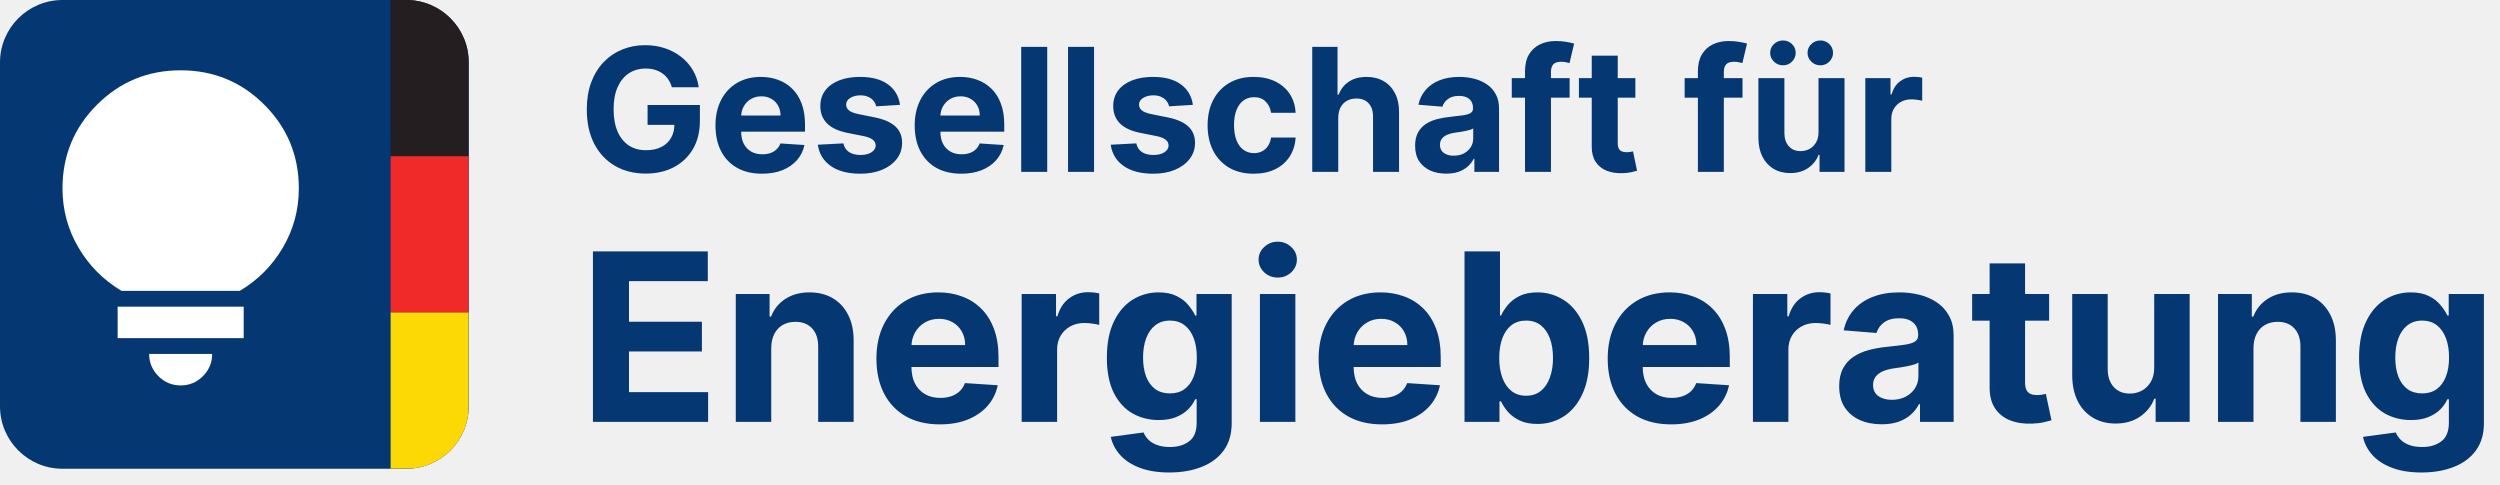
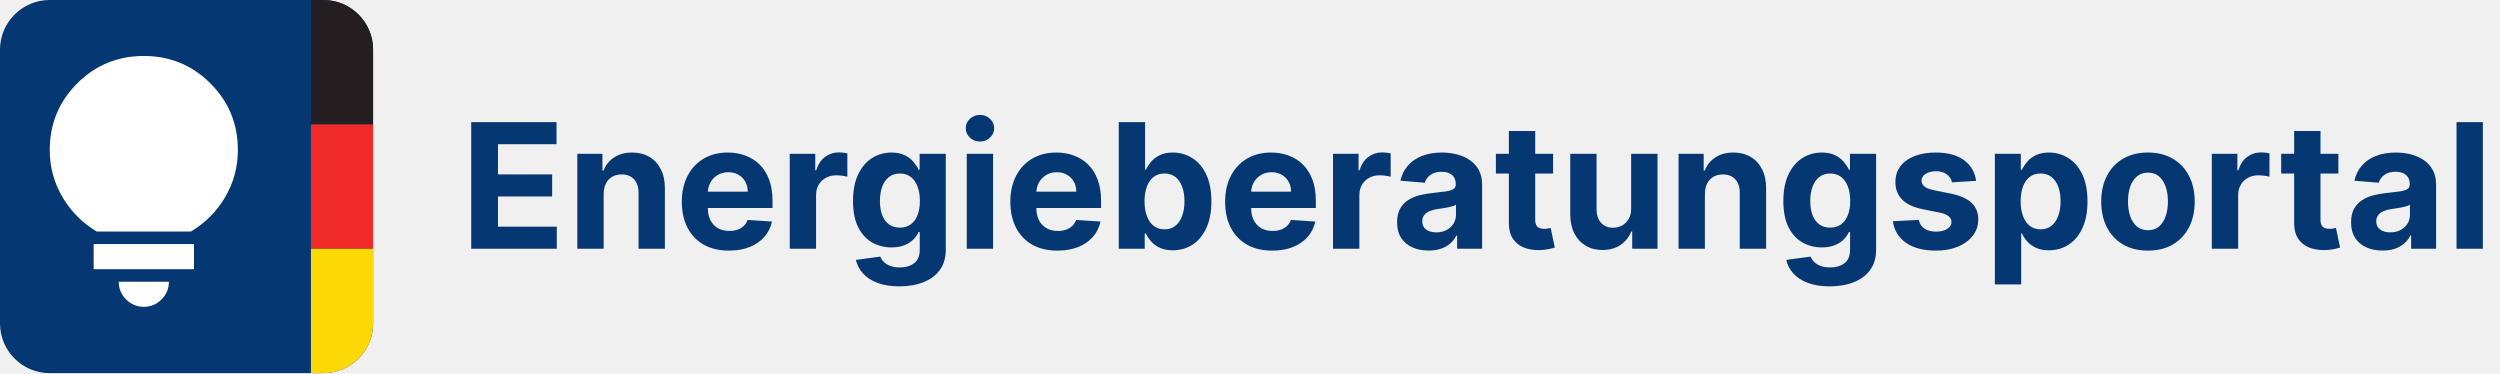
- <svg xmlns="http://www.w3.org/2000/svg" width="160" height="31" viewBox="0 0 160 31" fill="none">
+ <svg xmlns="http://www.w3.org/2000/svg" width="201" height="30" viewBox="0 0 201 30" fill="none">
  <rect width="30" height="30" rx="4" fill="#053773" />
-   <mask id="mask0_214_2621" style="mask-type:alpha" maskUnits="userSpaceOnUse" x="0" y="0" width="30" height="30">
+   <mask id="mask0_322_9470" style="mask-type:alpha" maskUnits="userSpaceOnUse" x="0" y="0" width="30" height="30">
    <rect width="30" height="30" rx="4" fill="#053773" />
  </mask>
-   <g mask="url(#mask0_214_2621)">
+   <g mask="url(#mask0_322_9470)">
    <rect x="30" width="10" height="5" transform="rotate(90 30 0)" fill="#241E20" />
    <rect x="30" y="10" width="10" height="5" transform="rotate(90 30 10)" fill="#F02A29" />
    <rect x="30" y="20" width="10" height="5" transform="rotate(90 30 20)" fill="#FCD905" />
    <path d="M11.562 24.667C11.008 24.667 10.533 24.469 10.138 24.074C9.743 23.679 9.546 23.205 9.546 22.65H13.579C13.579 23.205 13.382 23.679 12.987 24.074C12.592 24.469 12.117 24.667 11.562 24.667ZM7.529 21.642V19.625H15.596V21.642H7.529ZM7.781 18.617C6.622 17.928 5.702 17.003 5.021 15.844C4.34 14.684 4 13.424 4 12.062C4 9.962 4.735 8.176 6.206 6.706C7.676 5.235 9.462 4.5 11.562 4.5C13.663 4.5 15.449 5.235 16.919 6.706C18.39 8.176 19.125 9.962 19.125 12.062C19.125 13.424 18.785 14.684 18.104 15.844C17.423 17.003 16.503 17.928 15.344 18.617H7.781Z" fill="white" />
  </g>
-   <path d="M43 5.586C42.945 5.396 42.868 5.228 42.77 5.082C42.671 4.934 42.55 4.809 42.406 4.707C42.266 4.603 42.104 4.523 41.922 4.469C41.742 4.414 41.543 4.387 41.324 4.387C40.915 4.387 40.556 4.488 40.246 4.691C39.939 4.895 39.699 5.19 39.527 5.578C39.355 5.964 39.27 6.435 39.27 6.992C39.27 7.549 39.354 8.023 39.523 8.414C39.693 8.805 39.932 9.103 40.242 9.309C40.552 9.512 40.918 9.613 41.34 9.613C41.723 9.613 42.05 9.546 42.32 9.41C42.594 9.272 42.802 9.078 42.945 8.828C43.091 8.578 43.164 8.283 43.164 7.941L43.508 7.992H41.445V6.719H44.793V7.727C44.793 8.43 44.645 9.034 44.348 9.539C44.051 10.042 43.642 10.43 43.121 10.703C42.6 10.974 42.004 11.109 41.332 11.109C40.582 11.109 39.923 10.944 39.355 10.613C38.788 10.28 38.345 9.807 38.027 9.195C37.712 8.581 37.555 7.852 37.555 7.008C37.555 6.359 37.648 5.781 37.836 5.273C38.026 4.763 38.292 4.331 38.633 3.977C38.974 3.622 39.371 3.353 39.824 3.168C40.277 2.983 40.768 2.891 41.297 2.891C41.75 2.891 42.172 2.957 42.562 3.09C42.953 3.22 43.3 3.405 43.602 3.645C43.906 3.884 44.155 4.169 44.348 4.5C44.54 4.828 44.664 5.19 44.719 5.586H43ZM48.767 11.117C48.149 11.117 47.618 10.992 47.173 10.742C46.73 10.49 46.389 10.133 46.149 9.672C45.91 9.208 45.79 8.66 45.79 8.027C45.79 7.41 45.91 6.868 46.149 6.402C46.389 5.936 46.726 5.573 47.161 5.312C47.599 5.052 48.112 4.922 48.7 4.922C49.096 4.922 49.465 4.986 49.806 5.113C50.149 5.238 50.449 5.427 50.704 5.68C50.962 5.932 51.162 6.25 51.306 6.633C51.449 7.013 51.52 7.458 51.52 7.969V8.426H46.454V7.395H49.954C49.954 7.155 49.902 6.943 49.798 6.758C49.694 6.573 49.549 6.428 49.364 6.324C49.182 6.217 48.97 6.164 48.727 6.164C48.475 6.164 48.251 6.223 48.056 6.34C47.863 6.454 47.712 6.609 47.602 6.805C47.493 6.997 47.437 7.212 47.435 7.449V8.43C47.435 8.727 47.489 8.983 47.599 9.199C47.711 9.415 47.868 9.582 48.071 9.699C48.274 9.816 48.515 9.875 48.794 9.875C48.979 9.875 49.148 9.849 49.302 9.797C49.455 9.745 49.587 9.667 49.696 9.562C49.806 9.458 49.889 9.331 49.946 9.18L51.485 9.281C51.407 9.651 51.247 9.974 51.005 10.25C50.765 10.523 50.455 10.737 50.075 10.891C49.698 11.042 49.261 11.117 48.767 11.117ZM57.599 6.711L56.075 6.805C56.049 6.674 55.993 6.557 55.907 6.453C55.821 6.346 55.708 6.262 55.567 6.199C55.429 6.134 55.264 6.102 55.071 6.102C54.813 6.102 54.596 6.156 54.419 6.266C54.242 6.372 54.153 6.516 54.153 6.695C54.153 6.839 54.211 6.96 54.325 7.059C54.44 7.158 54.636 7.237 54.915 7.297L56.001 7.516C56.584 7.635 57.019 7.828 57.306 8.094C57.592 8.359 57.735 8.708 57.735 9.141C57.735 9.534 57.62 9.879 57.388 10.176C57.158 10.473 56.843 10.704 56.442 10.871C56.044 11.035 55.584 11.117 55.063 11.117C54.269 11.117 53.636 10.952 53.165 10.621C52.696 10.288 52.422 9.835 52.341 9.262L53.977 9.176C54.027 9.418 54.147 9.603 54.337 9.73C54.527 9.855 54.77 9.918 55.067 9.918C55.359 9.918 55.593 9.862 55.77 9.75C55.95 9.635 56.041 9.488 56.044 9.309C56.041 9.158 55.977 9.034 55.852 8.938C55.727 8.839 55.535 8.763 55.274 8.711L54.235 8.504C53.649 8.387 53.213 8.184 52.927 7.895C52.643 7.605 52.501 7.237 52.501 6.789C52.501 6.404 52.605 6.072 52.813 5.793C53.024 5.514 53.32 5.299 53.7 5.148C54.083 4.997 54.531 4.922 55.044 4.922C55.802 4.922 56.398 5.082 56.833 5.402C57.27 5.723 57.526 6.159 57.599 6.711ZM61.518 11.117C60.9 11.117 60.369 10.992 59.924 10.742C59.481 10.49 59.14 10.133 58.9 9.672C58.661 9.208 58.541 8.66 58.541 8.027C58.541 7.41 58.661 6.868 58.9 6.402C59.14 5.936 59.477 5.573 59.912 5.312C60.35 5.052 60.863 4.922 61.451 4.922C61.847 4.922 62.215 4.986 62.557 5.113C62.9 5.238 63.2 5.427 63.455 5.68C63.713 5.932 63.913 6.25 64.057 6.633C64.2 7.013 64.272 7.458 64.272 7.969V8.426H59.205V7.395H62.705C62.705 7.155 62.653 6.943 62.549 6.758C62.445 6.573 62.3 6.428 62.115 6.324C61.933 6.217 61.721 6.164 61.478 6.164C61.226 6.164 61.002 6.223 60.807 6.34C60.614 6.454 60.463 6.609 60.353 6.805C60.244 6.997 60.188 7.212 60.185 7.449V8.43C60.185 8.727 60.24 8.983 60.35 9.199C60.462 9.415 60.619 9.582 60.822 9.699C61.025 9.816 61.266 9.875 61.545 9.875C61.73 9.875 61.899 9.849 62.053 9.797C62.206 9.745 62.338 9.667 62.447 9.562C62.557 9.458 62.64 9.331 62.697 9.18L64.236 9.281C64.158 9.651 63.998 9.974 63.756 10.25C63.516 10.523 63.206 10.737 62.826 10.891C62.449 11.042 62.012 11.117 61.518 11.117ZM67.022 3V11H65.357V3H67.022ZM70.019 3V11H68.355V3H70.019ZM76.344 6.711L74.82 6.805C74.794 6.674 74.738 6.557 74.652 6.453C74.566 6.346 74.453 6.262 74.312 6.199C74.174 6.134 74.009 6.102 73.816 6.102C73.559 6.102 73.341 6.156 73.164 6.266C72.987 6.372 72.898 6.516 72.898 6.695C72.898 6.839 72.956 6.96 73.07 7.059C73.185 7.158 73.382 7.237 73.66 7.297L74.746 7.516C75.329 7.635 75.764 7.828 76.051 8.094C76.337 8.359 76.481 8.708 76.481 9.141C76.481 9.534 76.365 9.879 76.133 10.176C75.904 10.473 75.588 10.704 75.188 10.871C74.789 11.035 74.329 11.117 73.809 11.117C73.014 11.117 72.382 10.952 71.91 10.621C71.441 10.288 71.167 9.835 71.086 9.262L72.723 9.176C72.772 9.418 72.892 9.603 73.082 9.73C73.272 9.855 73.516 9.918 73.812 9.918C74.104 9.918 74.338 9.862 74.516 9.75C74.695 9.635 74.787 9.488 74.789 9.309C74.787 9.158 74.723 9.034 74.598 8.938C74.473 8.839 74.28 8.763 74.019 8.711L72.981 8.504C72.394 8.387 71.958 8.184 71.672 7.895C71.388 7.605 71.246 7.237 71.246 6.789C71.246 6.404 71.35 6.072 71.559 5.793C71.769 5.514 72.065 5.299 72.445 5.148C72.828 4.997 73.276 4.922 73.789 4.922C74.547 4.922 75.143 5.082 75.578 5.402C76.016 5.723 76.271 6.159 76.344 6.711ZM80.239 11.117C79.625 11.117 79.096 10.987 78.653 10.727C78.213 10.463 77.875 10.099 77.638 9.633C77.403 9.167 77.286 8.63 77.286 8.023C77.286 7.409 77.405 6.87 77.642 6.406C77.881 5.94 78.221 5.577 78.661 5.316C79.101 5.053 79.625 4.922 80.231 4.922C80.755 4.922 81.213 5.017 81.606 5.207C82 5.397 82.311 5.664 82.54 6.008C82.769 6.352 82.895 6.755 82.919 7.219H81.349C81.304 6.919 81.187 6.678 80.997 6.496C80.81 6.311 80.564 6.219 80.259 6.219C80.001 6.219 79.776 6.289 79.583 6.43C79.393 6.568 79.245 6.77 79.138 7.035C79.031 7.301 78.978 7.622 78.978 8C78.978 8.383 79.03 8.708 79.134 8.977C79.241 9.245 79.39 9.449 79.583 9.59C79.776 9.73 80.001 9.801 80.259 9.801C80.449 9.801 80.62 9.762 80.77 9.684C80.924 9.605 81.05 9.492 81.149 9.344C81.251 9.193 81.317 9.012 81.349 8.801H82.919C82.893 9.259 82.768 9.663 82.544 10.012C82.323 10.358 82.017 10.629 81.626 10.824C81.235 11.02 80.773 11.117 80.239 11.117ZM85.648 7.531V11H83.984V3H85.602V6.059H85.672C85.807 5.704 86.026 5.427 86.328 5.227C86.63 5.023 87.009 4.922 87.465 4.922C87.882 4.922 88.245 5.013 88.555 5.195C88.867 5.375 89.109 5.634 89.281 5.973C89.456 6.309 89.542 6.711 89.539 7.18V11H87.875V7.477C87.878 7.107 87.784 6.819 87.594 6.613C87.406 6.408 87.143 6.305 86.805 6.305C86.578 6.305 86.378 6.353 86.203 6.449C86.031 6.546 85.896 6.686 85.797 6.871C85.701 7.053 85.651 7.273 85.648 7.531ZM92.56 11.113C92.177 11.113 91.836 11.047 91.536 10.914C91.237 10.779 91 10.579 90.825 10.316C90.653 10.051 90.567 9.72 90.567 9.324C90.567 8.991 90.629 8.711 90.751 8.484C90.873 8.258 91.04 8.076 91.251 7.938C91.462 7.799 91.701 7.695 91.97 7.625C92.241 7.555 92.524 7.505 92.821 7.477C93.17 7.44 93.451 7.406 93.665 7.375C93.879 7.341 94.034 7.292 94.13 7.227C94.226 7.161 94.274 7.065 94.274 6.938V6.914C94.274 6.667 94.196 6.475 94.04 6.34C93.886 6.204 93.668 6.137 93.384 6.137C93.084 6.137 92.846 6.203 92.669 6.336C92.492 6.466 92.375 6.63 92.317 6.828L90.778 6.703C90.856 6.339 91.01 6.023 91.239 5.758C91.468 5.49 91.764 5.284 92.126 5.141C92.491 4.995 92.912 4.922 93.392 4.922C93.725 4.922 94.044 4.961 94.349 5.039C94.656 5.117 94.928 5.238 95.165 5.402C95.405 5.566 95.593 5.777 95.731 6.035C95.87 6.29 95.939 6.596 95.939 6.953V11H94.36V10.168H94.314C94.217 10.355 94.088 10.521 93.927 10.664C93.765 10.805 93.571 10.915 93.345 10.996C93.118 11.074 92.856 11.113 92.56 11.113ZM93.036 9.965C93.281 9.965 93.497 9.917 93.685 9.82C93.872 9.721 94.019 9.589 94.126 9.422C94.233 9.255 94.286 9.066 94.286 8.855V8.219C94.234 8.253 94.162 8.284 94.071 8.312C93.983 8.339 93.882 8.363 93.77 8.387C93.659 8.408 93.546 8.427 93.435 8.445C93.323 8.461 93.221 8.475 93.13 8.488C92.935 8.517 92.764 8.562 92.618 8.625C92.472 8.688 92.359 8.772 92.278 8.879C92.198 8.983 92.157 9.113 92.157 9.27C92.157 9.496 92.239 9.669 92.403 9.789C92.57 9.906 92.781 9.965 93.036 9.965ZM100.456 5V6.25H96.753V5H100.456ZM97.601 11V4.566C97.601 4.132 97.685 3.771 97.855 3.484C98.026 3.198 98.261 2.983 98.558 2.84C98.855 2.697 99.192 2.625 99.569 2.625C99.825 2.625 100.058 2.645 100.269 2.684C100.482 2.723 100.641 2.758 100.745 2.789L100.448 4.039C100.383 4.018 100.302 3.999 100.206 3.98C100.112 3.962 100.016 3.953 99.917 3.953C99.672 3.953 99.502 4.01 99.405 4.125C99.309 4.237 99.261 4.395 99.261 4.598V11H97.601ZM104.664 5V6.25H101.051V5H104.664ZM101.871 3.562H103.535V9.156C103.535 9.31 103.559 9.43 103.605 9.516C103.652 9.599 103.717 9.658 103.801 9.691C103.887 9.725 103.986 9.742 104.098 9.742C104.176 9.742 104.254 9.736 104.332 9.723C104.41 9.707 104.47 9.695 104.512 9.688L104.773 10.926C104.69 10.952 104.573 10.982 104.422 11.016C104.271 11.052 104.087 11.074 103.871 11.082C103.47 11.098 103.118 11.044 102.816 10.922C102.517 10.8 102.284 10.609 102.117 10.352C101.951 10.094 101.868 9.768 101.871 9.375V3.562ZM111.521 5V6.25H107.817V5H111.521ZM108.665 11V4.566C108.665 4.132 108.75 3.771 108.919 3.484C109.091 3.198 109.325 2.983 109.622 2.84C109.919 2.697 110.256 2.625 110.634 2.625C110.889 2.625 111.122 2.645 111.333 2.684C111.547 2.723 111.705 2.758 111.81 2.789L111.513 4.039C111.448 4.018 111.367 3.999 111.271 3.98C111.177 3.962 111.08 3.953 110.981 3.953C110.737 3.953 110.566 4.01 110.47 4.125C110.373 4.237 110.325 4.395 110.325 4.598V11H108.665ZM116.385 8.445V5H118.049V11H116.451V9.91H116.389C116.253 10.262 116.028 10.544 115.713 10.758C115.4 10.971 115.019 11.078 114.568 11.078C114.167 11.078 113.814 10.987 113.51 10.805C113.205 10.622 112.967 10.363 112.795 10.027C112.626 9.691 112.54 9.289 112.537 8.82V5H114.201V8.523C114.204 8.878 114.299 9.158 114.486 9.363C114.674 9.569 114.925 9.672 115.24 9.672C115.441 9.672 115.628 9.626 115.803 9.535C115.977 9.441 116.118 9.303 116.225 9.121C116.334 8.939 116.387 8.714 116.385 8.445ZM114.111 4.18C113.887 4.18 113.695 4.102 113.533 3.945C113.372 3.786 113.291 3.599 113.291 3.383C113.291 3.161 113.372 2.974 113.533 2.82C113.695 2.667 113.887 2.59 114.111 2.59C114.338 2.59 114.529 2.667 114.686 2.82C114.844 2.974 114.924 3.161 114.924 3.383C114.924 3.599 114.844 3.786 114.686 3.945C114.529 4.102 114.338 4.18 114.111 4.18ZM116.502 4.18C116.278 4.18 116.085 4.102 115.924 3.945C115.762 3.786 115.682 3.599 115.682 3.383C115.682 3.161 115.762 2.974 115.924 2.82C116.085 2.667 116.278 2.59 116.502 2.59C116.729 2.59 116.92 2.667 117.076 2.82C117.235 2.974 117.314 3.161 117.314 3.383C117.314 3.599 117.235 3.786 117.076 3.945C116.92 4.102 116.729 4.18 116.502 4.18ZM119.38 11V5H120.993V6.047H121.056C121.165 5.674 121.349 5.393 121.606 5.203C121.864 5.01 122.161 4.914 122.497 4.914C122.58 4.914 122.67 4.919 122.767 4.93C122.863 4.94 122.948 4.954 123.021 4.973V6.449C122.942 6.426 122.834 6.405 122.696 6.387C122.558 6.368 122.432 6.359 122.317 6.359C122.073 6.359 121.854 6.413 121.661 6.52C121.471 6.624 121.32 6.77 121.208 6.957C121.099 7.145 121.044 7.361 121.044 7.605V11H119.38Z" fill="#053773" />
-   <path d="M37.948 27V16.091H45.299V17.992H40.255V20.592H44.921V22.494H40.255V25.098H45.32V27H37.948ZM49.359 22.27V27H47.09V18.818H49.253V20.262H49.349C49.53 19.786 49.833 19.409 50.26 19.133C50.686 18.852 51.202 18.712 51.81 18.712C52.378 18.712 52.873 18.836 53.296 19.084C53.718 19.333 54.047 19.688 54.281 20.15C54.516 20.608 54.633 21.155 54.633 21.791V27H52.364V22.195C52.367 21.695 52.239 21.304 51.98 21.023C51.721 20.739 51.364 20.597 50.909 20.597C50.604 20.597 50.334 20.663 50.1 20.794C49.869 20.926 49.688 21.117 49.556 21.37C49.428 21.618 49.363 21.918 49.359 22.27ZM60.15 27.16C59.308 27.16 58.584 26.989 57.977 26.648C57.373 26.304 56.908 25.817 56.581 25.189C56.254 24.557 56.091 23.809 56.091 22.946C56.091 22.105 56.254 21.366 56.581 20.73C56.908 20.095 57.367 19.599 57.961 19.244C58.557 18.889 59.257 18.712 60.059 18.712C60.599 18.712 61.102 18.799 61.567 18.973C62.035 19.143 62.444 19.401 62.792 19.745C63.144 20.09 63.417 20.523 63.612 21.045C63.807 21.563 63.905 22.171 63.905 22.866V23.49H56.996V22.084H61.769C61.769 21.757 61.698 21.467 61.556 21.215C61.414 20.963 61.217 20.766 60.965 20.624C60.716 20.478 60.427 20.405 60.097 20.405C59.752 20.405 59.447 20.485 59.18 20.645C58.918 20.802 58.712 21.013 58.562 21.279C58.413 21.542 58.337 21.835 58.334 22.158V23.495C58.334 23.9 58.408 24.25 58.557 24.544C58.71 24.839 58.925 25.066 59.202 25.226C59.479 25.386 59.807 25.466 60.187 25.466C60.439 25.466 60.67 25.43 60.88 25.359C61.089 25.288 61.269 25.182 61.418 25.04C61.567 24.898 61.68 24.724 61.758 24.518L63.857 24.656C63.751 25.16 63.532 25.601 63.202 25.977C62.875 26.35 62.453 26.641 61.934 26.851C61.419 27.057 60.825 27.16 60.15 27.16ZM65.386 27V18.818H67.586V20.246H67.671C67.82 19.738 68.071 19.354 68.422 19.095C68.774 18.832 69.179 18.701 69.637 18.701C69.75 18.701 69.873 18.708 70.004 18.722C70.136 18.736 70.251 18.756 70.35 18.781V20.794C70.244 20.762 70.097 20.734 69.908 20.709C69.72 20.684 69.548 20.672 69.392 20.672C69.058 20.672 68.76 20.745 68.497 20.89C68.238 21.032 68.032 21.231 67.879 21.487C67.73 21.742 67.655 22.037 67.655 22.371V27H65.386ZM74.829 30.239C74.094 30.239 73.463 30.137 72.938 29.935C72.416 29.736 72 29.465 71.692 29.12C71.382 28.776 71.182 28.389 71.09 27.959L73.188 27.677C73.252 27.84 73.353 27.992 73.492 28.135C73.63 28.277 73.813 28.39 74.041 28.476C74.271 28.564 74.552 28.609 74.882 28.609C75.376 28.609 75.782 28.488 76.102 28.246C76.425 28.009 76.587 27.609 76.587 27.048V25.551H76.491C76.391 25.778 76.242 25.993 76.043 26.196C75.844 26.398 75.589 26.563 75.276 26.691C74.964 26.819 74.591 26.883 74.158 26.883C73.543 26.883 72.984 26.741 72.48 26.457C71.979 26.169 71.58 25.73 71.281 25.141C70.987 24.548 70.839 23.799 70.839 22.893C70.839 21.966 70.99 21.192 71.292 20.571C71.594 19.949 71.995 19.484 72.496 19.175C73 18.866 73.552 18.712 74.152 18.712C74.611 18.712 74.994 18.79 75.303 18.946C75.612 19.099 75.861 19.291 76.049 19.521C76.24 19.749 76.388 19.972 76.491 20.192H76.576V18.818H78.829V27.08C78.829 27.776 78.659 28.358 78.318 28.827C77.977 29.296 77.505 29.647 76.901 29.882C76.301 30.12 75.61 30.239 74.829 30.239ZM74.877 25.178C75.243 25.178 75.552 25.088 75.804 24.907C76.059 24.722 76.255 24.459 76.39 24.118C76.528 23.774 76.597 23.362 76.597 22.883C76.597 22.403 76.53 21.988 76.395 21.636C76.26 21.281 76.065 21.006 75.809 20.81C75.553 20.615 75.243 20.517 74.877 20.517C74.504 20.517 74.19 20.619 73.934 20.821C73.678 21.02 73.485 21.297 73.353 21.652C73.222 22.007 73.156 22.417 73.156 22.883C73.156 23.355 73.222 23.763 73.353 24.108C73.488 24.448 73.682 24.713 73.934 24.901C74.19 25.086 74.504 25.178 74.877 25.178ZM80.635 27V18.818H82.904V27H80.635ZM81.775 17.764C81.438 17.764 81.148 17.652 80.907 17.428C80.669 17.201 80.55 16.929 80.55 16.613C80.55 16.3 80.669 16.032 80.907 15.809C81.148 15.581 81.438 15.468 81.775 15.468C82.112 15.468 82.4 15.581 82.638 15.809C82.879 16.032 83 16.3 83 16.613C83 16.929 82.879 17.201 82.638 17.428C82.4 17.652 82.112 17.764 81.775 17.764ZM88.451 27.16C87.609 27.16 86.885 26.989 86.277 26.648C85.674 26.304 85.209 25.817 84.882 25.189C84.555 24.557 84.392 23.809 84.392 22.946C84.392 22.105 84.555 21.366 84.882 20.73C85.209 20.095 85.668 19.599 86.261 19.244C86.858 18.889 87.558 18.712 88.36 18.712C88.9 18.712 89.402 18.799 89.868 18.973C90.336 19.143 90.745 19.401 91.093 19.745C91.444 20.09 91.718 20.523 91.913 21.045C92.108 21.563 92.206 22.171 92.206 22.866V23.49H85.297V22.084H90.07C90.07 21.757 89.999 21.467 89.857 21.215C89.715 20.963 89.518 20.766 89.266 20.624C89.017 20.478 88.728 20.405 88.397 20.405C88.053 20.405 87.748 20.485 87.481 20.645C87.218 20.802 87.012 21.013 86.863 21.279C86.714 21.542 86.638 21.835 86.634 22.158V23.495C86.634 23.9 86.709 24.25 86.858 24.544C87.011 24.839 87.225 25.066 87.502 25.226C87.779 25.386 88.108 25.466 88.488 25.466C88.74 25.466 88.971 25.43 89.18 25.359C89.39 25.288 89.569 25.182 89.718 25.04C89.868 24.898 89.981 24.724 90.059 24.518L92.158 24.656C92.052 25.16 91.833 25.601 91.503 25.977C91.176 26.35 90.754 26.641 90.235 26.851C89.72 27.057 89.125 27.16 88.451 27.16ZM93.729 27V16.091H95.999V20.192H96.068C96.167 19.972 96.311 19.749 96.499 19.521C96.691 19.291 96.94 19.099 97.245 18.946C97.554 18.79 97.938 18.712 98.396 18.712C98.992 18.712 99.543 18.868 100.047 19.18C100.551 19.489 100.954 19.956 101.256 20.581C101.558 21.203 101.709 21.982 101.709 22.92C101.709 23.832 101.561 24.603 101.267 25.232C100.975 25.857 100.578 26.331 100.074 26.654C99.573 26.973 99.012 27.133 98.39 27.133C97.95 27.133 97.575 27.06 97.266 26.915C96.961 26.769 96.711 26.586 96.515 26.366C96.32 26.142 96.171 25.917 96.068 25.69H95.967V27H93.729ZM95.951 22.909C95.951 23.396 96.018 23.82 96.153 24.182C96.288 24.544 96.483 24.827 96.739 25.029C96.995 25.228 97.305 25.327 97.671 25.327C98.04 25.327 98.353 25.226 98.609 25.024C98.864 24.818 99.058 24.534 99.189 24.172C99.324 23.806 99.392 23.385 99.392 22.909C99.392 22.437 99.326 22.021 99.195 21.663C99.063 21.304 98.87 21.023 98.614 20.821C98.358 20.619 98.044 20.517 97.671 20.517C97.302 20.517 96.989 20.615 96.734 20.81C96.481 21.006 96.288 21.283 96.153 21.641C96.018 22 95.951 22.423 95.951 22.909ZM106.952 27.16C106.11 27.16 105.386 26.989 104.778 26.648C104.175 26.304 103.709 25.817 103.383 25.189C103.056 24.557 102.893 23.809 102.893 22.946C102.893 22.105 103.056 21.366 103.383 20.73C103.709 20.095 104.169 19.599 104.762 19.244C105.359 18.889 106.059 18.712 106.861 18.712C107.401 18.712 107.903 18.799 108.369 18.973C108.837 19.143 109.246 19.401 109.594 19.745C109.945 20.09 110.219 20.523 110.414 21.045C110.609 21.563 110.707 22.171 110.707 22.866V23.49H103.798V22.084H108.571C108.571 21.757 108.5 21.467 108.358 21.215C108.216 20.963 108.019 20.766 107.767 20.624C107.518 20.478 107.229 20.405 106.898 20.405C106.554 20.405 106.248 20.485 105.982 20.645C105.719 20.802 105.513 21.013 105.364 21.279C105.215 21.542 105.139 21.835 105.135 22.158V23.495C105.135 23.9 105.21 24.25 105.359 24.544C105.512 24.839 105.726 25.066 106.003 25.226C106.28 25.386 106.609 25.466 106.989 25.466C107.241 25.466 107.472 25.43 107.681 25.359C107.891 25.288 108.07 25.182 108.219 25.04C108.369 24.898 108.482 24.724 108.56 24.518L110.659 24.656C110.552 25.16 110.334 25.601 110.004 25.977C109.677 26.35 109.255 26.641 108.736 26.851C108.221 27.057 107.626 27.16 106.952 27.16ZM112.188 27V18.818H114.388V20.246H114.473C114.622 19.738 114.872 19.354 115.224 19.095C115.576 18.832 115.98 18.701 116.438 18.701C116.552 18.701 116.675 18.708 116.806 18.722C116.937 18.736 117.053 18.756 117.152 18.781V20.794C117.046 20.762 116.898 20.734 116.71 20.709C116.522 20.684 116.35 20.672 116.193 20.672C115.86 20.672 115.561 20.745 115.299 20.89C115.039 21.032 114.833 21.231 114.681 21.487C114.532 21.742 114.457 22.037 114.457 22.371V27H112.188ZM120.424 27.154C119.902 27.154 119.437 27.064 119.029 26.883C118.62 26.698 118.297 26.427 118.059 26.068C117.825 25.706 117.708 25.255 117.708 24.715C117.708 24.26 117.791 23.879 117.958 23.57C118.125 23.261 118.352 23.012 118.64 22.824C118.927 22.636 119.254 22.494 119.62 22.398C119.989 22.302 120.376 22.234 120.781 22.195C121.257 22.146 121.64 22.099 121.932 22.057C122.223 22.011 122.434 21.943 122.566 21.854C122.697 21.766 122.763 21.634 122.763 21.46V21.428C122.763 21.091 122.656 20.83 122.443 20.645C122.233 20.461 121.935 20.368 121.548 20.368C121.14 20.368 120.815 20.459 120.573 20.64C120.332 20.817 120.172 21.041 120.094 21.311L117.995 21.141C118.102 20.643 118.311 20.214 118.624 19.852C118.936 19.486 119.339 19.205 119.833 19.01C120.33 18.811 120.905 18.712 121.559 18.712C122.013 18.712 122.448 18.765 122.864 18.871C123.283 18.978 123.654 19.143 123.977 19.367C124.304 19.591 124.561 19.878 124.749 20.23C124.938 20.578 125.032 20.995 125.032 21.482V27H122.88V25.865H122.816C122.684 26.121 122.509 26.347 122.289 26.542C122.068 26.734 121.804 26.885 121.495 26.995C121.186 27.101 120.829 27.154 120.424 27.154ZM121.074 25.588C121.408 25.588 121.703 25.523 121.958 25.391C122.214 25.256 122.415 25.075 122.56 24.848C122.706 24.621 122.779 24.363 122.779 24.076V23.207C122.708 23.254 122.61 23.296 122.486 23.335C122.365 23.371 122.228 23.404 122.075 23.436C121.923 23.465 121.77 23.491 121.617 23.516C121.465 23.538 121.326 23.557 121.202 23.575C120.936 23.614 120.703 23.676 120.504 23.761C120.305 23.847 120.151 23.962 120.041 24.108C119.931 24.25 119.876 24.427 119.876 24.64C119.876 24.949 119.987 25.185 120.211 25.349C120.438 25.509 120.726 25.588 121.074 25.588ZM131.144 18.818V20.523H126.217V18.818H131.144ZM127.336 16.858H129.605V24.486C129.605 24.695 129.637 24.859 129.701 24.976C129.765 25.09 129.853 25.169 129.967 25.216C130.084 25.262 130.219 25.285 130.372 25.285C130.478 25.285 130.585 25.276 130.691 25.258C130.798 25.237 130.88 25.221 130.936 25.21L131.293 26.899C131.18 26.934 131.02 26.975 130.814 27.021C130.608 27.071 130.358 27.101 130.063 27.112C129.516 27.133 129.037 27.06 128.625 26.893C128.216 26.727 127.898 26.467 127.671 26.116C127.444 25.764 127.332 25.32 127.336 24.784V16.858ZM137.869 23.516V18.818H140.138V27H137.96V25.514H137.874C137.69 25.993 137.383 26.379 136.953 26.67C136.527 26.961 136.007 27.107 135.392 27.107C134.845 27.107 134.364 26.982 133.949 26.734C133.533 26.485 133.208 26.132 132.974 25.674C132.743 25.216 132.626 24.667 132.622 24.028V18.818H134.892V23.623C134.895 24.106 135.025 24.488 135.28 24.768C135.536 25.049 135.879 25.189 136.308 25.189C136.582 25.189 136.838 25.127 137.075 25.003C137.313 24.875 137.505 24.686 137.651 24.438C137.8 24.189 137.873 23.882 137.869 23.516ZM144.223 22.27V27H141.953V18.818H144.116V20.262H144.212C144.393 19.786 144.697 19.409 145.123 19.133C145.549 18.852 146.066 18.712 146.673 18.712C147.241 18.712 147.736 18.836 148.159 19.084C148.582 19.333 148.91 19.688 149.144 20.15C149.379 20.608 149.496 21.155 149.496 21.791V27H147.227V22.195C147.23 21.695 147.103 21.304 146.843 21.023C146.584 20.739 146.227 20.597 145.773 20.597C145.467 20.597 145.197 20.663 144.963 20.794C144.732 20.926 144.551 21.117 144.42 21.37C144.292 21.618 144.226 21.918 144.223 22.27ZM154.971 30.239C154.235 30.239 153.605 30.137 153.08 29.935C152.558 29.736 152.142 29.465 151.833 29.12C151.524 28.776 151.324 28.389 151.231 27.959L153.33 27.677C153.394 27.84 153.495 27.992 153.634 28.135C153.772 28.277 153.955 28.39 154.182 28.476C154.413 28.564 154.694 28.609 155.024 28.609C155.517 28.609 155.924 28.488 156.244 28.246C156.567 28.009 156.728 27.609 156.728 27.048V25.551H156.632C156.533 25.778 156.384 25.993 156.185 26.196C155.986 26.398 155.73 26.563 155.418 26.691C155.105 26.819 154.733 26.883 154.299 26.883C153.685 26.883 153.126 26.741 152.621 26.457C152.121 26.169 151.721 25.73 151.423 25.141C151.128 24.548 150.981 23.799 150.981 22.893C150.981 21.966 151.132 21.192 151.434 20.571C151.735 19.949 152.137 19.484 152.637 19.175C153.142 18.866 153.694 18.712 154.294 18.712C154.752 18.712 155.136 18.79 155.445 18.946C155.754 19.099 156.002 19.291 156.19 19.521C156.382 19.749 156.529 19.972 156.632 20.192H156.718V18.818H158.971V27.08C158.971 27.776 158.8 28.358 158.46 28.827C158.119 29.296 157.646 29.647 157.043 29.882C156.442 30.12 155.752 30.239 154.971 30.239ZM155.018 25.178C155.384 25.178 155.693 25.088 155.945 24.907C156.201 24.722 156.396 24.459 156.531 24.118C156.67 23.774 156.739 23.362 156.739 22.883C156.739 22.403 156.672 21.988 156.537 21.636C156.402 21.281 156.206 21.006 155.951 20.81C155.695 20.615 155.384 20.517 155.018 20.517C154.646 20.517 154.331 20.619 154.076 20.821C153.82 21.02 153.626 21.297 153.495 21.652C153.364 22.007 153.298 22.417 153.298 22.883C153.298 23.355 153.364 23.763 153.495 24.108C153.63 24.448 153.824 24.713 154.076 24.901C154.331 25.086 154.646 25.178 155.018 25.178Z" fill="#053773" />
+   <path d="M37.885 20V9.818H44.746V11.593H40.038V14.019H44.393V15.794H40.038V18.225H44.766V20H37.885ZM48.535 15.585V20H46.417V12.364H48.436V13.711H48.525C48.694 13.267 48.978 12.915 49.376 12.657C49.773 12.395 50.255 12.264 50.822 12.264C51.353 12.264 51.815 12.38 52.209 12.612C52.604 12.844 52.91 13.176 53.129 13.607C53.348 14.034 53.457 14.544 53.457 15.138V20H51.339V15.516C51.343 15.048 51.223 14.684 50.981 14.422C50.739 14.157 50.406 14.024 49.982 14.024C49.697 14.024 49.445 14.085 49.226 14.208C49.011 14.331 48.842 14.51 48.719 14.745C48.6 14.977 48.539 15.257 48.535 15.585ZM58.606 20.149C57.821 20.149 57.145 19.99 56.578 19.672C56.015 19.35 55.581 18.896 55.276 18.31C54.971 17.72 54.818 17.022 54.818 16.217C54.818 15.431 54.971 14.742 55.276 14.148C55.581 13.555 56.01 13.093 56.563 12.761C57.12 12.43 57.773 12.264 58.522 12.264C59.026 12.264 59.495 12.345 59.929 12.508C60.367 12.667 60.748 12.907 61.072 13.229C61.401 13.55 61.656 13.954 61.838 14.442C62.02 14.926 62.111 15.492 62.111 16.142V16.724H55.663V15.411H60.118C60.118 15.106 60.052 14.836 59.919 14.601C59.786 14.366 59.602 14.182 59.367 14.049C59.135 13.913 58.865 13.845 58.557 13.845C58.235 13.845 57.95 13.92 57.702 14.069C57.456 14.215 57.264 14.412 57.125 14.661C56.986 14.906 56.914 15.179 56.911 15.481V16.729C56.911 17.107 56.981 17.433 57.12 17.708C57.263 17.983 57.463 18.195 57.722 18.345C57.98 18.494 58.287 18.568 58.641 18.568C58.877 18.568 59.092 18.535 59.288 18.469C59.483 18.402 59.651 18.303 59.79 18.171C59.929 18.038 60.035 17.875 60.108 17.683L62.067 17.812C61.967 18.283 61.764 18.694 61.455 19.046C61.15 19.393 60.756 19.665 60.272 19.861C59.791 20.053 59.236 20.149 58.606 20.149ZM63.494 20V12.364H65.547V13.696H65.626C65.766 13.222 65.999 12.864 66.327 12.622C66.656 12.377 67.033 12.254 67.461 12.254C67.567 12.254 67.681 12.261 67.804 12.274C67.927 12.287 68.034 12.306 68.127 12.329V14.208C68.028 14.178 67.89 14.152 67.715 14.129C67.539 14.105 67.378 14.094 67.232 14.094C66.921 14.094 66.642 14.162 66.397 14.298C66.155 14.43 65.963 14.616 65.82 14.854C65.681 15.093 65.612 15.368 65.612 15.68V20H63.494ZM72.307 23.023C71.621 23.023 71.033 22.928 70.542 22.739C70.055 22.554 69.667 22.3 69.379 21.979C69.09 21.657 68.903 21.296 68.817 20.895L70.776 20.631C70.835 20.784 70.93 20.926 71.059 21.059C71.188 21.192 71.359 21.298 71.571 21.377C71.787 21.46 72.049 21.501 72.357 21.501C72.817 21.501 73.197 21.389 73.495 21.163C73.797 20.941 73.948 20.568 73.948 20.045V18.648H73.858C73.765 18.86 73.626 19.06 73.441 19.249C73.255 19.438 73.016 19.592 72.725 19.712C72.433 19.831 72.085 19.891 71.681 19.891C71.107 19.891 70.585 19.758 70.115 19.493C69.647 19.224 69.274 18.815 68.996 18.265C68.721 17.711 68.583 17.012 68.583 16.167C68.583 15.302 68.724 14.579 69.006 13.999C69.288 13.419 69.662 12.985 70.129 12.697C70.6 12.408 71.115 12.264 71.676 12.264C72.103 12.264 72.461 12.337 72.749 12.483C73.038 12.626 73.27 12.805 73.445 13.02C73.624 13.232 73.762 13.441 73.858 13.646H73.938V12.364H76.041V20.075C76.041 20.724 75.882 21.268 75.563 21.705C75.245 22.143 74.804 22.471 74.241 22.69C73.681 22.912 73.036 23.023 72.307 23.023ZM72.352 18.3C72.693 18.3 72.981 18.215 73.217 18.046C73.455 17.874 73.638 17.629 73.764 17.31C73.893 16.989 73.958 16.604 73.958 16.157C73.958 15.71 73.895 15.322 73.769 14.994C73.643 14.662 73.46 14.405 73.222 14.223C72.983 14.041 72.693 13.95 72.352 13.95C72.004 13.95 71.71 14.044 71.472 14.233C71.233 14.419 71.052 14.677 70.93 15.008C70.807 15.34 70.746 15.723 70.746 16.157C70.746 16.598 70.807 16.979 70.93 17.3C71.056 17.619 71.236 17.866 71.472 18.041C71.71 18.213 72.004 18.3 72.352 18.3ZM77.726 20V12.364H79.844V20H77.726ZM78.79 11.379C78.475 11.379 78.205 11.275 77.98 11.066C77.757 10.854 77.647 10.6 77.647 10.305C77.647 10.014 77.757 9.763 77.98 9.555C78.205 9.343 78.475 9.237 78.79 9.237C79.105 9.237 79.373 9.343 79.595 9.555C79.821 9.763 79.933 10.014 79.933 10.305C79.933 10.6 79.821 10.854 79.595 11.066C79.373 11.275 79.105 11.379 78.79 11.379ZM85.021 20.149C84.235 20.149 83.559 19.99 82.992 19.672C82.429 19.35 81.995 18.896 81.69 18.31C81.385 17.72 81.232 17.022 81.232 16.217C81.232 15.431 81.385 14.742 81.69 14.148C81.995 13.555 82.424 13.093 82.977 12.761C83.534 12.43 84.187 12.264 84.936 12.264C85.44 12.264 85.909 12.345 86.343 12.508C86.781 12.667 87.162 12.907 87.487 13.229C87.815 13.55 88.07 13.954 88.252 14.442C88.434 14.926 88.526 15.492 88.526 16.142V16.724H82.077V15.411H86.532C86.532 15.106 86.466 14.836 86.333 14.601C86.201 14.366 86.017 14.182 85.781 14.049C85.549 13.913 85.279 13.845 84.971 13.845C84.649 13.845 84.364 13.92 84.116 14.069C83.871 14.215 83.678 14.412 83.539 14.661C83.4 14.906 83.329 15.179 83.325 15.481V16.729C83.325 17.107 83.395 17.433 83.534 17.708C83.677 17.983 83.877 18.195 84.136 18.345C84.394 18.494 84.701 18.568 85.055 18.568C85.291 18.568 85.506 18.535 85.702 18.469C85.897 18.402 86.065 18.303 86.204 18.171C86.343 18.038 86.449 17.875 86.522 17.683L88.481 17.812C88.381 18.283 88.178 18.694 87.869 19.046C87.564 19.393 87.17 19.665 86.686 19.861C86.206 20.053 85.65 20.149 85.021 20.149ZM89.947 20V9.818H92.065V13.646H92.13C92.223 13.441 92.357 13.232 92.533 13.02C92.712 12.805 92.944 12.626 93.229 12.483C93.517 12.337 93.875 12.264 94.303 12.264C94.859 12.264 95.373 12.41 95.844 12.702C96.314 12.99 96.691 13.426 96.972 14.009C97.254 14.589 97.395 15.317 97.395 16.192C97.395 17.044 97.257 17.763 96.982 18.349C96.71 18.933 96.339 19.375 95.869 19.677C95.401 19.975 94.878 20.124 94.298 20.124C93.887 20.124 93.537 20.056 93.249 19.921C92.963 19.785 92.73 19.614 92.548 19.408C92.365 19.2 92.226 18.989 92.13 18.777H92.035V20H89.947ZM92.021 16.182C92.021 16.636 92.084 17.032 92.21 17.37C92.335 17.708 92.518 17.972 92.756 18.16C92.995 18.346 93.285 18.439 93.626 18.439C93.971 18.439 94.263 18.345 94.501 18.155C94.74 17.963 94.921 17.698 95.043 17.36C95.169 17.019 95.232 16.626 95.232 16.182C95.232 15.741 95.171 15.353 95.048 15.018C94.926 14.684 94.745 14.422 94.506 14.233C94.268 14.044 93.974 13.95 93.626 13.95C93.282 13.95 92.99 14.041 92.751 14.223C92.516 14.405 92.335 14.664 92.21 14.999C92.084 15.333 92.021 15.728 92.021 16.182ZM102.288 20.149C101.503 20.149 100.827 19.99 100.26 19.672C99.696 19.35 99.262 18.896 98.957 18.31C98.652 17.72 98.5 17.022 98.5 16.217C98.5 15.431 98.652 14.742 98.957 14.148C99.262 13.555 99.691 13.093 100.245 12.761C100.802 12.43 101.455 12.264 102.204 12.264C102.707 12.264 103.176 12.345 103.611 12.508C104.048 12.667 104.429 12.907 104.754 13.229C105.082 13.55 105.337 13.954 105.52 14.442C105.702 14.926 105.793 15.492 105.793 16.142V16.724H99.345V15.411H103.8C103.8 15.106 103.733 14.836 103.601 14.601C103.468 14.366 103.284 14.182 103.049 14.049C102.817 13.913 102.547 13.845 102.238 13.845C101.917 13.845 101.632 13.92 101.383 14.069C101.138 14.215 100.946 14.412 100.807 14.661C100.667 14.906 100.596 15.179 100.593 15.481V16.729C100.593 17.107 100.662 17.433 100.802 17.708C100.944 17.983 101.145 18.195 101.403 18.345C101.662 18.494 101.968 18.568 102.323 18.568C102.558 18.568 102.774 18.535 102.969 18.469C103.165 18.402 103.332 18.303 103.471 18.171C103.611 18.038 103.717 17.875 103.79 17.683L105.748 17.812C105.649 18.283 105.445 18.694 105.137 19.046C104.832 19.393 104.438 19.665 103.954 19.861C103.473 20.053 102.918 20.149 102.288 20.149ZM107.175 20V12.364H109.229V13.696H109.308C109.447 13.222 109.681 12.864 110.009 12.622C110.337 12.377 110.715 12.254 111.143 12.254C111.249 12.254 111.363 12.261 111.486 12.274C111.608 12.287 111.716 12.306 111.809 12.329V14.208C111.709 14.178 111.572 14.152 111.396 14.129C111.22 14.105 111.06 14.094 110.914 14.094C110.602 14.094 110.324 14.162 110.079 14.298C109.837 14.43 109.644 14.616 109.502 14.854C109.363 15.093 109.293 15.368 109.293 15.68V20H107.175ZM114.863 20.144C114.375 20.144 113.941 20.06 113.56 19.891C113.179 19.718 112.877 19.465 112.655 19.13C112.436 18.792 112.327 18.371 112.327 17.867C112.327 17.443 112.405 17.087 112.561 16.798C112.717 16.51 112.929 16.278 113.197 16.102C113.466 15.927 113.77 15.794 114.112 15.704C114.457 15.615 114.818 15.552 115.196 15.516C115.64 15.469 115.998 15.426 116.27 15.386C116.541 15.343 116.739 15.28 116.861 15.197C116.984 15.115 117.045 14.992 117.045 14.829V14.8C117.045 14.485 116.946 14.241 116.747 14.069C116.551 13.896 116.273 13.81 115.912 13.81C115.53 13.81 115.227 13.895 115.002 14.064C114.776 14.23 114.627 14.438 114.554 14.69L112.596 14.531C112.695 14.067 112.891 13.666 113.182 13.328C113.474 12.987 113.85 12.725 114.311 12.543C114.775 12.357 115.312 12.264 115.922 12.264C116.346 12.264 116.752 12.314 117.14 12.413C117.531 12.513 117.877 12.667 118.179 12.876C118.484 13.085 118.724 13.353 118.9 13.681C119.075 14.006 119.163 14.395 119.163 14.849V20H117.154V18.941H117.095C116.972 19.18 116.808 19.39 116.603 19.572C116.397 19.751 116.15 19.892 115.862 19.995C115.574 20.095 115.24 20.144 114.863 20.144ZM115.469 18.683C115.781 18.683 116.056 18.621 116.294 18.499C116.533 18.373 116.72 18.204 116.856 17.991C116.992 17.779 117.06 17.539 117.06 17.271V16.46C116.994 16.503 116.903 16.543 116.787 16.579C116.674 16.613 116.546 16.644 116.404 16.674C116.261 16.701 116.119 16.725 115.976 16.749C115.834 16.768 115.704 16.787 115.588 16.803C115.34 16.84 115.123 16.898 114.937 16.977C114.752 17.057 114.607 17.165 114.505 17.3C114.402 17.433 114.35 17.599 114.35 17.798C114.35 18.086 114.455 18.306 114.664 18.459C114.876 18.608 115.144 18.683 115.469 18.683ZM124.868 12.364V13.954H120.269V12.364H124.868ZM121.313 10.534H123.431V17.653C123.431 17.849 123.461 18.001 123.521 18.111C123.58 18.217 123.663 18.291 123.769 18.334C123.879 18.378 124.004 18.399 124.147 18.399C124.246 18.399 124.346 18.391 124.445 18.374C124.545 18.354 124.621 18.34 124.674 18.329L125.007 19.905C124.901 19.939 124.752 19.977 124.56 20.02C124.367 20.066 124.134 20.095 123.859 20.104C123.348 20.124 122.901 20.056 122.516 19.901C122.135 19.745 121.839 19.503 121.626 19.175C121.414 18.847 121.31 18.432 121.313 17.932V10.534ZM131.145 16.749V12.364H133.262V20H131.229V18.613H131.15C130.977 19.06 130.69 19.42 130.289 19.692C129.892 19.963 129.406 20.099 128.833 20.099C128.322 20.099 127.873 19.983 127.485 19.751C127.098 19.519 126.794 19.19 126.576 18.762C126.36 18.334 126.251 17.822 126.248 17.226V12.364H128.365V16.848C128.369 17.299 128.49 17.655 128.728 17.917C128.967 18.179 129.287 18.31 129.688 18.31C129.943 18.31 130.182 18.252 130.404 18.136C130.626 18.016 130.805 17.841 130.941 17.609C131.08 17.377 131.148 17.09 131.145 16.749ZM137.074 15.585V20H134.956V12.364H136.975V13.711H137.064C137.233 13.267 137.517 12.915 137.915 12.657C138.312 12.395 138.795 12.264 139.361 12.264C139.892 12.264 140.354 12.38 140.748 12.612C141.143 12.844 141.449 13.176 141.668 13.607C141.887 14.034 141.996 14.544 141.996 15.138V20H139.878V15.516C139.882 15.048 139.762 14.684 139.52 14.422C139.278 14.157 138.945 14.024 138.521 14.024C138.236 14.024 137.984 14.085 137.765 14.208C137.55 14.331 137.381 14.51 137.258 14.745C137.139 14.977 137.078 15.257 137.074 15.585ZM147.106 23.023C146.42 23.023 145.831 22.928 145.341 22.739C144.854 22.554 144.466 22.3 144.178 21.979C143.889 21.657 143.702 21.296 143.616 20.895L145.575 20.631C145.634 20.784 145.729 20.926 145.858 21.059C145.987 21.192 146.158 21.298 146.37 21.377C146.585 21.46 146.847 21.501 147.156 21.501C147.616 21.501 147.996 21.389 148.294 21.163C148.596 20.941 148.746 20.568 148.746 20.045V18.648H148.657C148.564 18.86 148.425 19.06 148.239 19.249C148.054 19.438 147.815 19.592 147.523 19.712C147.232 19.831 146.884 19.891 146.479 19.891C145.906 19.891 145.384 19.758 144.913 19.493C144.446 19.224 144.073 18.815 143.795 18.265C143.52 17.711 143.382 17.012 143.382 16.167C143.382 15.302 143.523 14.579 143.805 13.999C144.086 13.419 144.461 12.985 144.928 12.697C145.399 12.408 145.914 12.264 146.474 12.264C146.902 12.264 147.26 12.337 147.548 12.483C147.837 12.626 148.069 12.805 148.244 13.02C148.423 13.232 148.561 13.441 148.657 13.646H148.737V12.364H150.839V20.075C150.839 20.724 150.68 21.268 150.362 21.705C150.044 22.143 149.603 22.471 149.04 22.69C148.48 22.912 147.835 23.023 147.106 23.023ZM147.151 18.3C147.492 18.3 147.78 18.215 148.016 18.046C148.254 17.874 148.437 17.629 148.562 17.31C148.692 16.989 148.756 16.604 148.756 16.157C148.756 15.71 148.693 15.322 148.567 14.994C148.442 14.662 148.259 14.405 148.021 14.223C147.782 14.041 147.492 13.95 147.151 13.95C146.803 13.95 146.509 14.044 146.271 14.233C146.032 14.419 145.851 14.677 145.729 15.008C145.606 15.34 145.545 15.723 145.545 16.157C145.545 16.598 145.606 16.979 145.729 17.3C145.855 17.619 146.035 17.866 146.271 18.041C146.509 18.213 146.803 18.3 147.151 18.3ZM158.879 14.541L156.94 14.661C156.906 14.495 156.835 14.346 156.726 14.213C156.616 14.077 156.472 13.97 156.293 13.89C156.118 13.807 155.907 13.766 155.662 13.766C155.334 13.766 155.057 13.835 154.832 13.974C154.606 14.11 154.494 14.293 154.494 14.521C154.494 14.704 154.567 14.858 154.712 14.984C154.858 15.11 155.108 15.211 155.463 15.287L156.845 15.565C157.588 15.718 158.141 15.963 158.506 16.301C158.87 16.639 159.053 17.083 159.053 17.634C159.053 18.134 158.905 18.573 158.61 18.951C158.318 19.329 157.917 19.624 157.407 19.836C156.9 20.045 156.315 20.149 155.652 20.149C154.641 20.149 153.836 19.939 153.236 19.518C152.639 19.093 152.29 18.517 152.187 17.788L154.27 17.678C154.333 17.986 154.485 18.222 154.727 18.384C154.969 18.543 155.279 18.623 155.657 18.623C156.028 18.623 156.326 18.552 156.552 18.409C156.781 18.263 156.897 18.076 156.9 17.847C156.897 17.655 156.815 17.498 156.656 17.375C156.497 17.249 156.252 17.153 155.92 17.087L154.598 16.823C153.852 16.674 153.297 16.416 152.933 16.048C152.571 15.68 152.391 15.211 152.391 14.641C152.391 14.15 152.523 13.727 152.788 13.373C153.057 13.018 153.433 12.745 153.917 12.553C154.404 12.36 154.974 12.264 155.627 12.264C156.592 12.264 157.351 12.468 157.904 12.876C158.461 13.283 158.786 13.838 158.879 14.541ZM160.386 22.864V12.364H162.474V13.646H162.569C162.662 13.441 162.796 13.232 162.971 13.02C163.15 12.805 163.382 12.626 163.667 12.483C163.956 12.337 164.314 12.264 164.741 12.264C165.298 12.264 165.812 12.41 166.282 12.702C166.753 12.99 167.129 13.426 167.411 14.009C167.693 14.589 167.834 15.317 167.834 16.192C167.834 17.044 167.696 17.763 167.421 18.349C167.149 18.933 166.778 19.375 166.307 19.677C165.84 19.975 165.316 20.124 164.736 20.124C164.325 20.124 163.976 20.056 163.687 19.921C163.402 19.785 163.169 19.614 162.986 19.408C162.804 19.2 162.665 18.989 162.569 18.777H162.504V22.864H160.386ZM162.459 16.182C162.459 16.636 162.522 17.032 162.648 17.37C162.774 17.708 162.956 17.972 163.195 18.16C163.434 18.346 163.724 18.439 164.065 18.439C164.41 18.439 164.702 18.345 164.94 18.155C165.179 17.963 165.359 17.698 165.482 17.36C165.608 17.019 165.671 16.626 165.671 16.182C165.671 15.741 165.61 15.353 165.487 15.018C165.364 14.684 165.184 14.422 164.945 14.233C164.706 14.044 164.413 13.95 164.065 13.95C163.72 13.95 163.429 14.041 163.19 14.223C162.955 14.405 162.774 14.664 162.648 14.999C162.522 15.333 162.459 15.728 162.459 16.182ZM172.696 20.149C171.924 20.149 171.256 19.985 170.692 19.657C170.132 19.326 169.7 18.865 169.395 18.275C169.09 17.682 168.937 16.994 168.937 16.212C168.937 15.423 169.09 14.733 169.395 14.143C169.7 13.55 170.132 13.089 170.692 12.761C171.256 12.43 171.924 12.264 172.696 12.264C173.468 12.264 174.134 12.43 174.694 12.761C175.258 13.089 175.692 13.55 175.997 14.143C176.302 14.733 176.454 15.423 176.454 16.212C176.454 16.994 176.302 17.682 175.997 18.275C175.692 18.865 175.258 19.326 174.694 19.657C174.134 19.985 173.468 20.149 172.696 20.149ZM172.706 18.509C173.057 18.509 173.35 18.409 173.586 18.21C173.821 18.008 173.998 17.733 174.118 17.385C174.24 17.037 174.302 16.641 174.302 16.197C174.302 15.753 174.24 15.357 174.118 15.008C173.998 14.661 173.821 14.385 173.586 14.183C173.35 13.981 173.057 13.88 172.706 13.88C172.351 13.88 172.053 13.981 171.811 14.183C171.572 14.385 171.392 14.661 171.269 15.008C171.15 15.357 171.09 15.753 171.09 16.197C171.09 16.641 171.15 17.037 171.269 17.385C171.392 17.733 171.572 18.008 171.811 18.21C172.053 18.409 172.351 18.509 172.706 18.509ZM177.831 20V12.364H179.885V13.696H179.964C180.104 13.222 180.337 12.864 180.665 12.622C180.993 12.377 181.371 12.254 181.799 12.254C181.905 12.254 182.019 12.261 182.142 12.274C182.265 12.287 182.372 12.306 182.465 12.329V14.208C182.366 14.178 182.228 14.152 182.052 14.129C181.877 14.105 181.716 14.094 181.57 14.094C181.259 14.094 180.98 14.162 180.735 14.298C180.493 14.43 180.301 14.616 180.158 14.854C180.019 15.093 179.949 15.368 179.949 15.68V20H177.831ZM188.005 12.364V13.954H183.406V12.364H188.005ZM184.45 10.534H186.568V17.653C186.568 17.849 186.598 18.001 186.657 18.111C186.717 18.217 186.8 18.291 186.906 18.334C187.015 18.378 187.141 18.399 187.284 18.399C187.383 18.399 187.483 18.391 187.582 18.374C187.681 18.354 187.758 18.34 187.811 18.329L188.144 19.905C188.038 19.939 187.889 19.977 187.696 20.02C187.504 20.066 187.27 20.095 186.995 20.104C186.485 20.124 186.038 20.056 185.653 19.901C185.272 19.745 184.975 19.503 184.763 19.175C184.551 18.847 184.447 18.432 184.45 17.932V10.534ZM191.562 20.144C191.075 20.144 190.64 20.06 190.259 19.891C189.878 19.718 189.576 19.465 189.354 19.13C189.136 18.792 189.026 18.371 189.026 17.867C189.026 17.443 189.104 17.087 189.26 16.798C189.416 16.51 189.628 16.278 189.896 16.102C190.165 15.927 190.47 15.794 190.811 15.704C191.156 15.615 191.517 15.552 191.895 15.516C192.339 15.469 192.697 15.426 192.969 15.386C193.241 15.343 193.438 15.28 193.56 15.197C193.683 15.115 193.744 14.992 193.744 14.829V14.8C193.744 14.485 193.645 14.241 193.446 14.069C193.25 13.896 192.972 13.81 192.611 13.81C192.23 13.81 191.926 13.895 191.701 14.064C191.476 14.23 191.326 14.438 191.254 14.69L189.295 14.531C189.394 14.067 189.59 13.666 189.881 13.328C190.173 12.987 190.549 12.725 191.01 12.543C191.474 12.357 192.011 12.264 192.621 12.264C193.045 12.264 193.451 12.314 193.839 12.413C194.23 12.513 194.576 12.667 194.878 12.876C195.183 13.085 195.423 13.353 195.599 13.681C195.774 14.006 195.862 14.395 195.862 14.849V20H193.854V18.941H193.794C193.671 19.18 193.507 19.39 193.302 19.572C193.096 19.751 192.849 19.892 192.561 19.995C192.273 20.095 191.94 20.144 191.562 20.144ZM192.168 18.683C192.48 18.683 192.755 18.621 192.994 18.499C193.232 18.373 193.42 18.204 193.555 17.991C193.691 17.779 193.759 17.539 193.759 17.271V16.46C193.693 16.503 193.602 16.543 193.486 16.579C193.373 16.613 193.246 16.644 193.103 16.674C192.96 16.701 192.818 16.725 192.675 16.749C192.533 16.768 192.404 16.787 192.288 16.803C192.039 16.84 191.822 16.898 191.636 16.977C191.451 17.057 191.307 17.165 191.204 17.3C191.101 17.433 191.05 17.599 191.05 17.798C191.05 18.086 191.154 18.306 191.363 18.459C191.575 18.608 191.844 18.683 192.168 18.683ZM199.623 9.818V20H197.505V9.818H199.623Z" fill="#053773" />
</svg>
